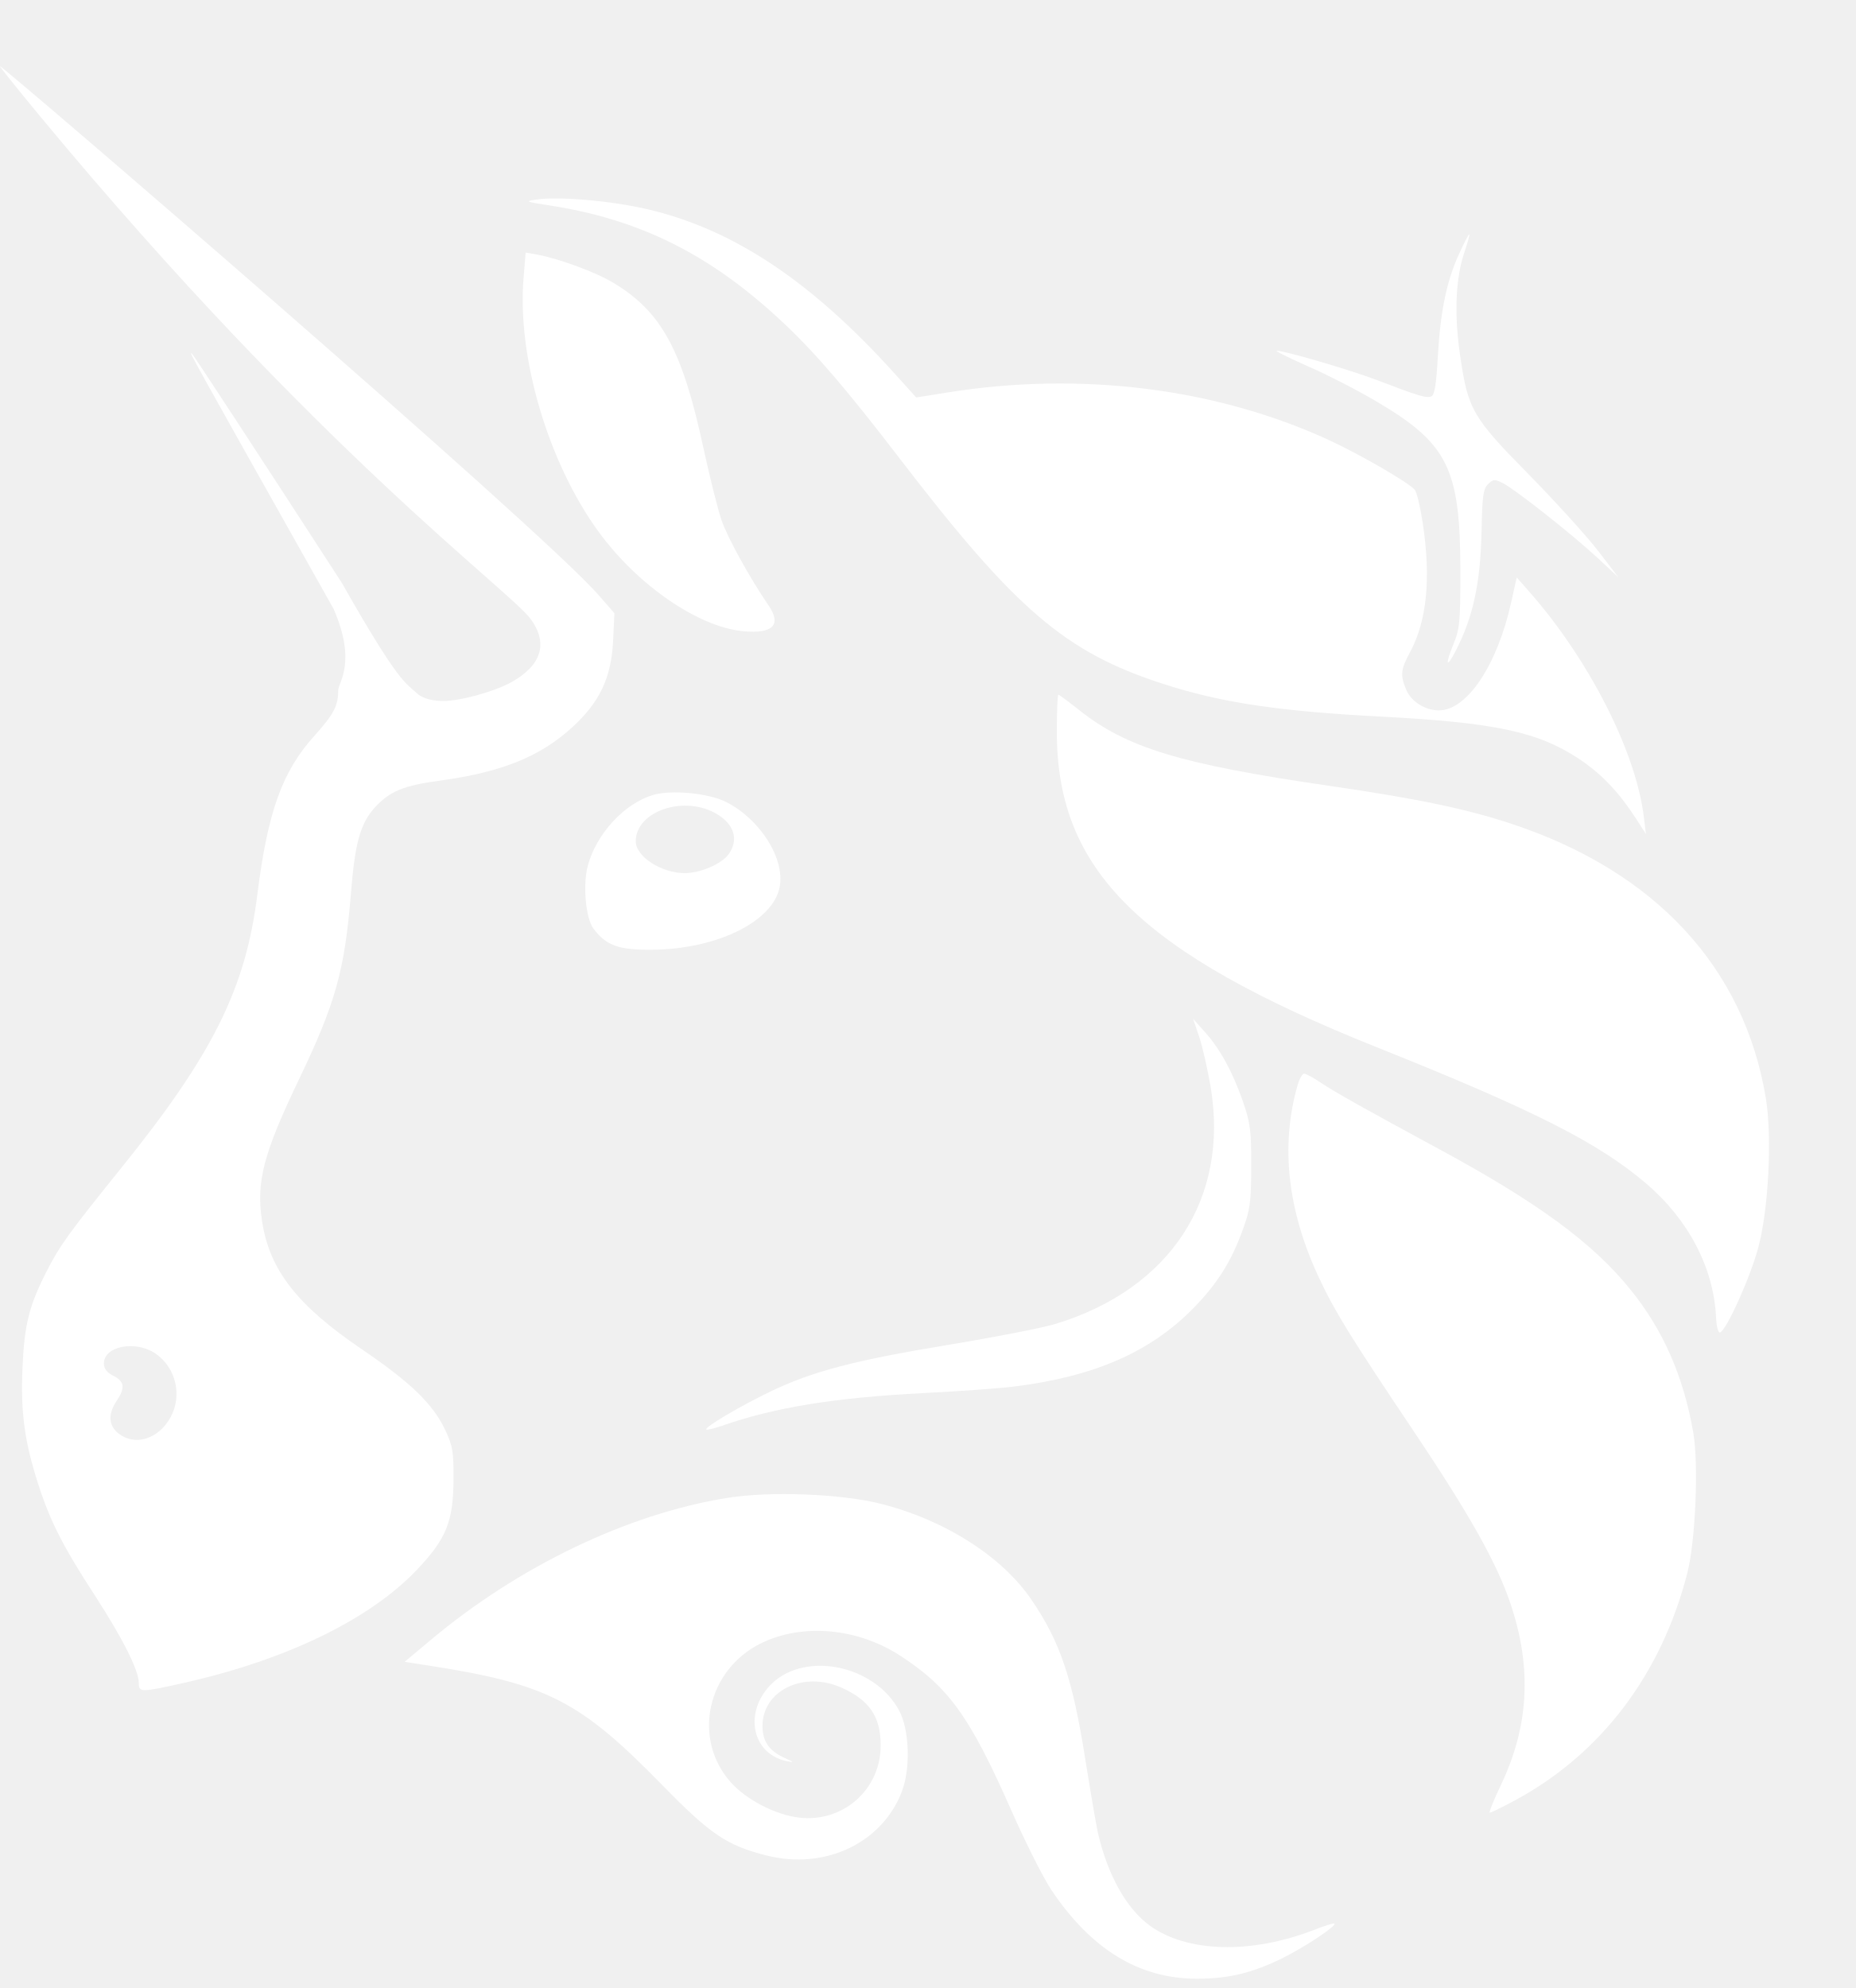
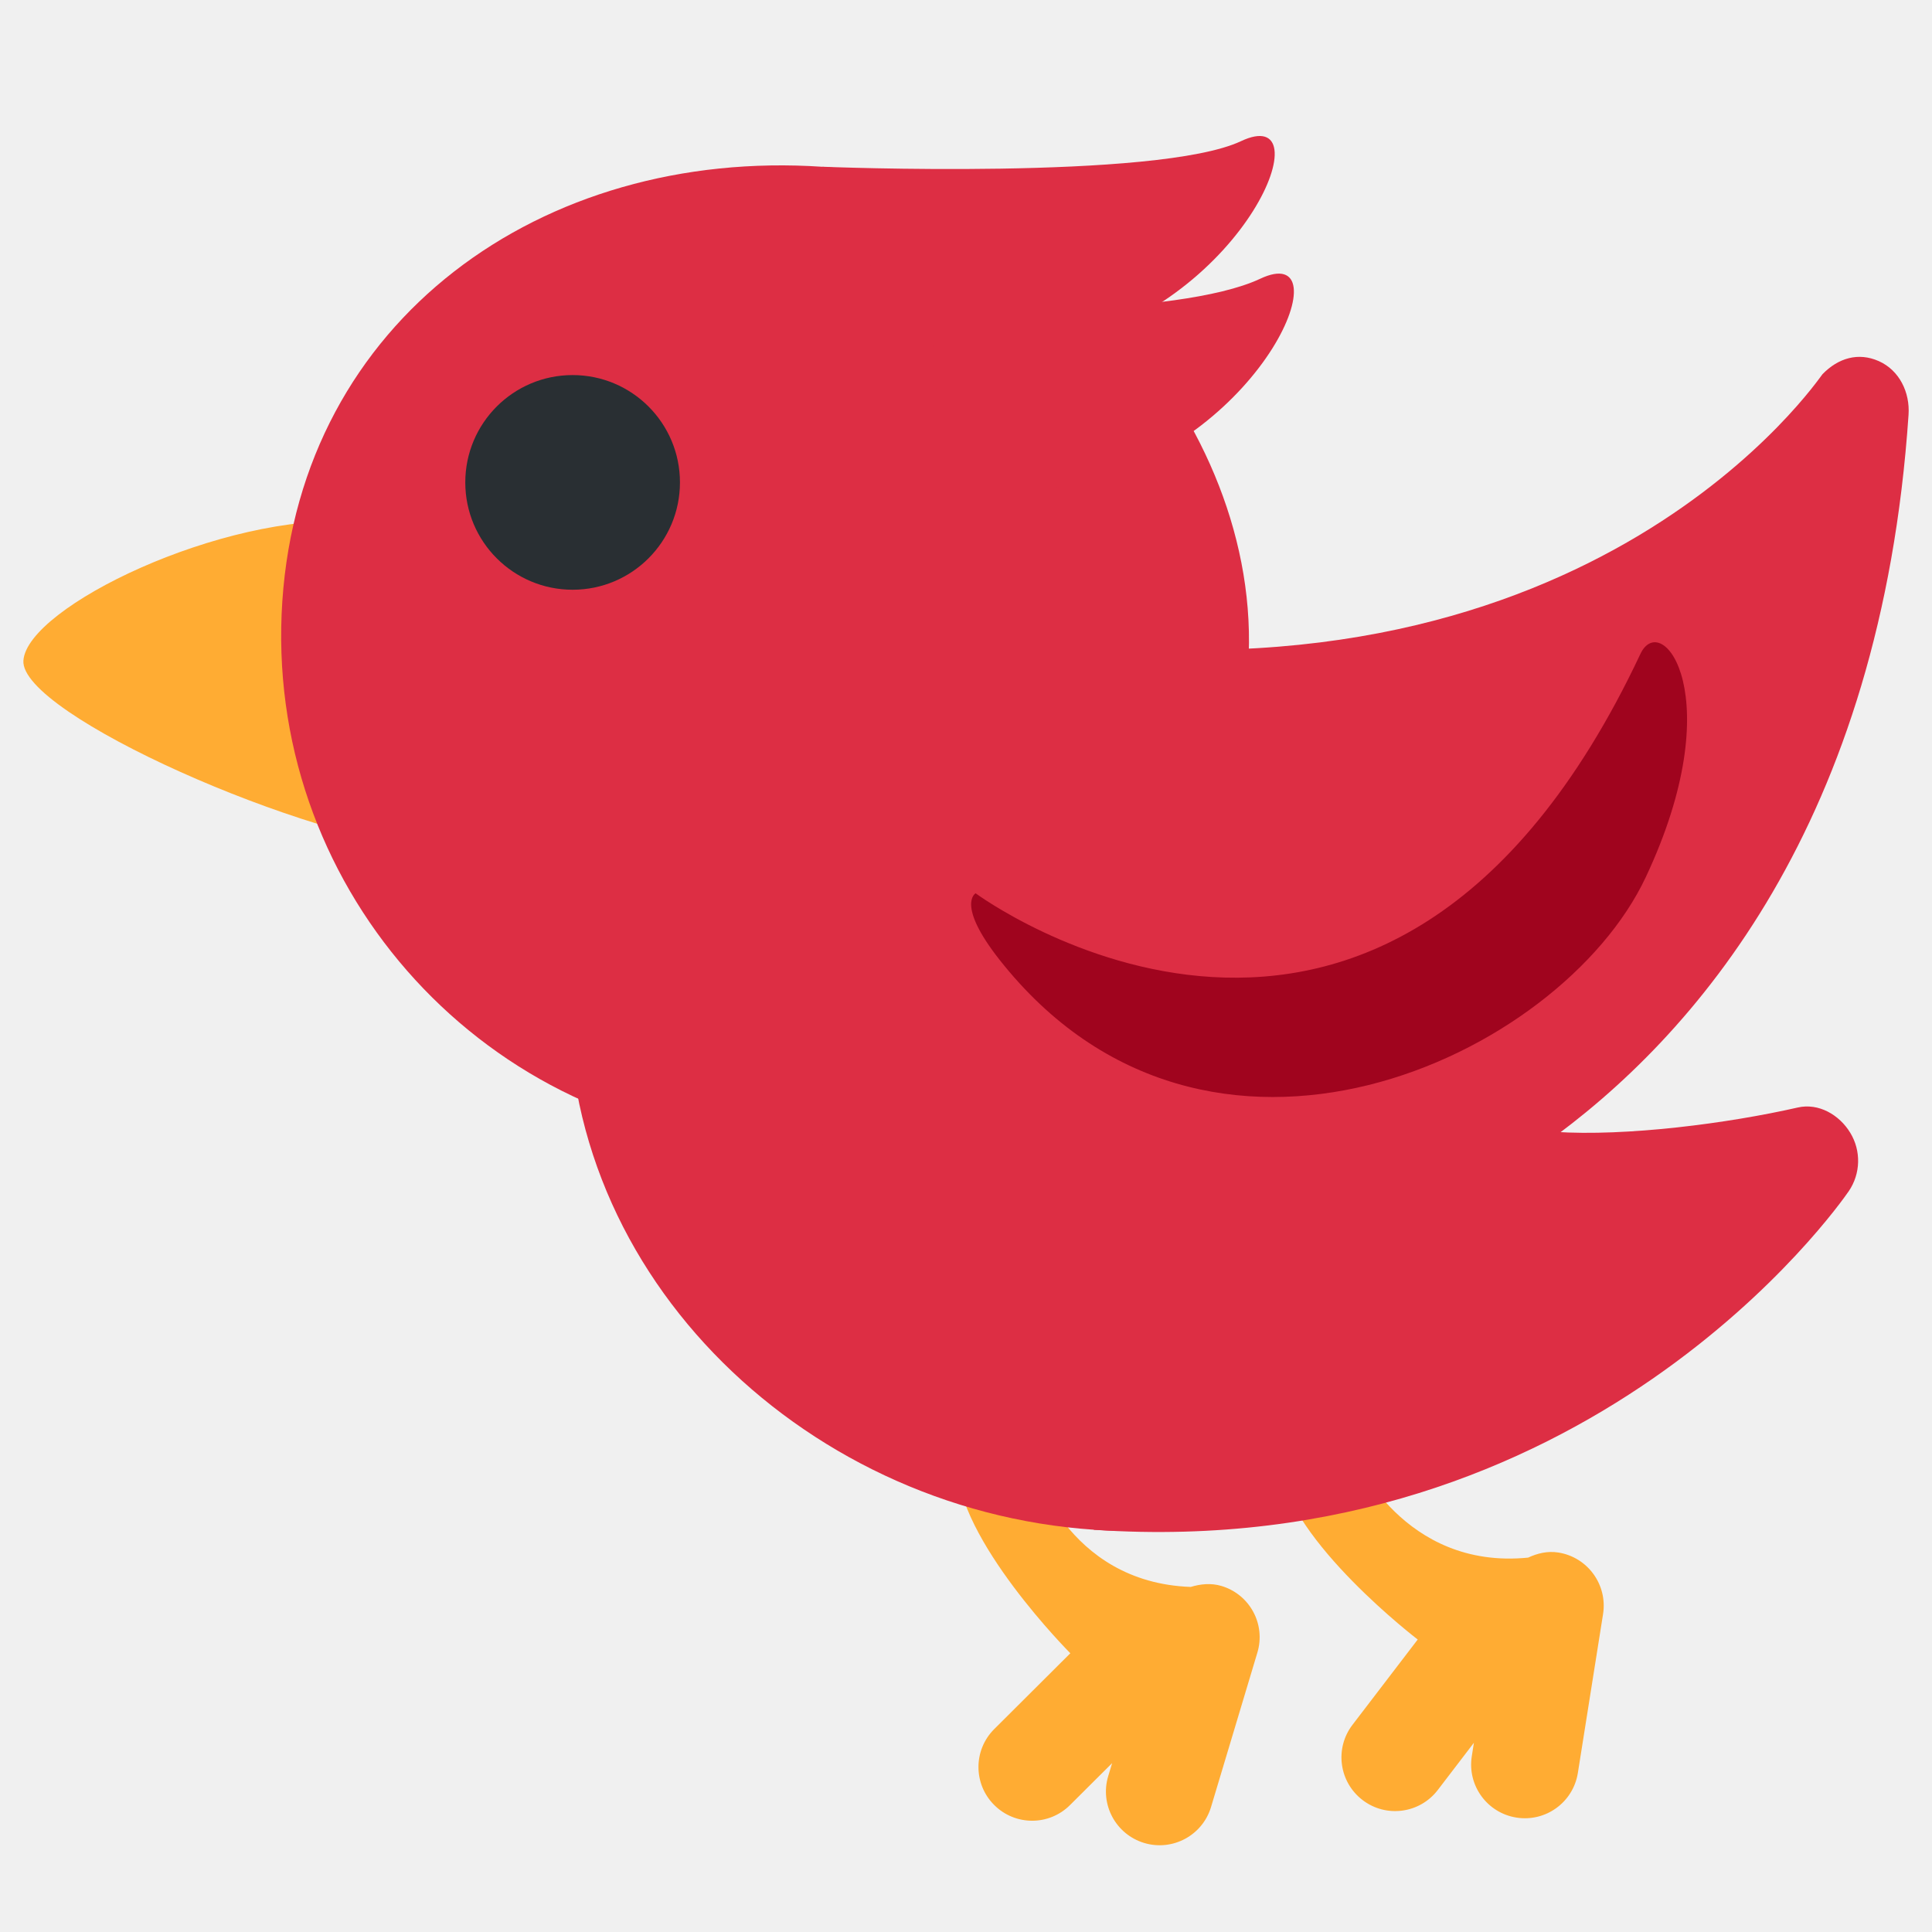
- <svg xmlns="http://www.w3.org/2000/svg" width="14" height="15" viewBox="0 0 14 15" fill="none">
-   <path d="M4.152 1.551C3.964 1.522 3.956 1.519 4.045 1.506C4.214 1.48 4.615 1.515 4.891 1.58C5.535 1.732 6.121 2.122 6.747 2.815L6.913 2.999L7.151 2.961C8.153 2.801 9.172 2.928 10.024 3.319C10.259 3.427 10.629 3.641 10.675 3.696C10.69 3.714 10.717 3.827 10.735 3.947C10.798 4.365 10.767 4.684 10.638 4.923C10.568 5.053 10.564 5.094 10.611 5.206C10.649 5.294 10.753 5.36 10.857 5.36C11.069 5.36 11.297 5.019 11.402 4.546L11.444 4.357L11.527 4.451C11.983 4.965 12.342 5.665 12.403 6.163L12.419 6.293L12.343 6.175C12.211 5.972 12.078 5.833 11.908 5.722C11.602 5.521 11.279 5.452 10.422 5.407C9.648 5.367 9.21 5.301 8.776 5.16C8.037 4.921 7.665 4.602 6.787 3.458C6.397 2.949 6.157 2.668 5.917 2.442C5.372 1.927 4.837 1.657 4.152 1.551Z" fill="white" />
-   <path d="M10.849 2.686C10.869 2.346 10.915 2.121 11.009 1.916C11.046 1.835 11.08 1.768 11.086 1.768C11.091 1.768 11.075 1.828 11.05 1.901C10.982 2.101 10.971 2.373 11.018 2.69C11.077 3.092 11.111 3.15 11.539 3.584C11.739 3.788 11.972 4.045 12.057 4.155L12.211 4.356L12.057 4.212C11.869 4.037 11.436 3.695 11.341 3.646C11.277 3.614 11.267 3.614 11.228 3.653C11.191 3.689 11.184 3.743 11.179 3.999C11.171 4.398 11.116 4.654 10.984 4.91C10.913 5.048 10.902 5.019 10.966 4.862C11.014 4.746 11.019 4.694 11.019 4.308C11.018 3.533 10.925 3.346 10.382 3.027C10.245 2.946 10.018 2.829 9.878 2.768C9.739 2.706 9.628 2.652 9.632 2.648C9.647 2.633 10.177 2.787 10.39 2.868C10.708 2.99 10.76 3.005 10.799 2.991C10.824 2.981 10.837 2.906 10.849 2.686Z" fill="white" />
-   <path d="M4.517 4.013C4.136 3.491 3.899 2.69 3.951 2.091L3.966 1.906L4.053 1.921C4.217 1.951 4.498 2.055 4.63 2.135C4.991 2.353 5.148 2.64 5.307 3.378C5.354 3.594 5.415 3.839 5.443 3.922C5.488 4.055 5.66 4.366 5.799 4.568C5.899 4.714 5.833 4.783 5.611 4.763C5.272 4.733 4.813 4.418 4.517 4.013Z" fill="white" />
-   <path d="M10.386 7.901C8.602 7.187 7.974 6.567 7.974 5.522C7.974 5.368 7.979 5.242 7.986 5.242C7.992 5.242 8.061 5.293 8.139 5.355C8.501 5.643 8.906 5.766 10.027 5.929C10.688 6.025 11.059 6.102 11.402 6.215C12.49 6.574 13.164 7.302 13.325 8.294C13.371 8.583 13.344 9.123 13.268 9.408C13.209 9.633 13.026 10.039 12.978 10.054C12.964 10.059 12.951 10.008 12.948 9.938C12.93 9.566 12.74 9.203 12.422 8.931C12.06 8.622 11.575 8.376 10.386 7.901Z" fill="white" />
-   <path d="M9.134 8.197C9.111 8.065 9.073 7.896 9.048 7.822L9.002 7.687L9.087 7.782C9.204 7.912 9.296 8.079 9.375 8.302C9.434 8.472 9.441 8.522 9.441 8.798C9.44 9.069 9.433 9.126 9.377 9.279C9.29 9.52 9.182 9.69 9.001 9.874C8.675 10.204 8.256 10.386 7.651 10.462C7.546 10.475 7.24 10.497 6.971 10.511C6.292 10.546 5.845 10.619 5.444 10.759C5.386 10.779 5.335 10.791 5.329 10.786C5.313 10.77 5.587 10.608 5.812 10.5C6.13 10.347 6.447 10.264 7.157 10.147C7.508 10.089 7.87 10.018 7.962 9.99C8.83 9.726 9.277 9.043 9.134 8.197Z" fill="white" />
-   <path d="M9.952 9.641C9.715 9.135 9.66 8.646 9.79 8.19C9.804 8.141 9.826 8.101 9.84 8.101C9.853 8.101 9.909 8.131 9.964 8.168C10.073 8.241 10.292 8.364 10.876 8.68C11.604 9.075 12.02 9.38 12.302 9.73C12.549 10.035 12.702 10.384 12.776 10.808C12.818 11.049 12.793 11.628 12.731 11.87C12.535 12.634 12.08 13.234 11.431 13.584C11.336 13.635 11.251 13.677 11.241 13.677C11.232 13.678 11.267 13.59 11.318 13.483C11.537 13.029 11.562 12.588 11.396 12.097C11.295 11.796 11.089 11.429 10.673 10.808C10.189 10.087 10.071 9.895 9.952 9.641Z" fill="white" />
-   <path d="M3.25 12.374C3.913 11.818 4.736 11.423 5.487 11.302C5.81 11.25 6.349 11.271 6.648 11.347C7.128 11.469 7.558 11.742 7.781 12.068C7.999 12.387 8.093 12.664 8.19 13.282C8.229 13.525 8.271 13.77 8.283 13.825C8.356 14.145 8.499 14.401 8.675 14.529C8.956 14.733 9.439 14.746 9.914 14.562C9.994 14.53 10.064 14.509 10.069 14.514C10.086 14.531 9.847 14.69 9.678 14.774C9.451 14.886 9.271 14.93 9.031 14.93C8.596 14.93 8.235 14.71 7.934 14.262C7.874 14.173 7.741 13.909 7.637 13.674C7.319 12.953 7.162 12.733 6.793 12.493C6.471 12.283 6.056 12.246 5.744 12.398C5.335 12.598 5.22 13.118 5.514 13.448C5.631 13.579 5.848 13.692 6.026 13.714C6.359 13.755 6.645 13.504 6.645 13.17C6.645 12.953 6.561 12.829 6.35 12.734C6.061 12.605 5.752 12.756 5.753 13.025C5.754 13.14 5.804 13.212 5.92 13.264C5.994 13.298 5.996 13.3 5.935 13.288C5.671 13.233 5.609 12.916 5.821 12.706C6.077 12.454 6.605 12.565 6.786 12.91C6.862 13.055 6.871 13.343 6.805 13.517C6.656 13.907 6.223 14.112 5.783 14C5.484 13.924 5.362 13.842 5.001 13.473C4.374 12.831 4.131 12.706 3.227 12.566L3.053 12.539L3.25 12.374Z" fill="white" />
-   <path fill-rule="evenodd" clip-rule="evenodd" d="M0.308 0.884C2.402 3.41 3.845 4.452 4.005 4.672C4.137 4.854 4.087 5.018 3.861 5.146C3.735 5.217 3.475 5.289 3.346 5.289C3.199 5.289 3.148 5.233 3.148 5.233C3.063 5.153 3.015 5.167 2.578 4.396C1.972 3.46 1.464 2.684 1.45 2.671C1.418 2.641 1.419 2.642 2.517 4.594C2.694 5.001 2.552 5.15 2.552 5.208C2.552 5.326 2.519 5.388 2.373 5.551C2.129 5.821 2.02 6.125 1.941 6.754C1.853 7.459 1.605 7.957 0.917 8.81C0.515 9.309 0.449 9.4 0.347 9.602C0.219 9.855 0.184 9.997 0.17 10.316C0.155 10.655 0.184 10.873 0.288 11.197C0.379 11.48 0.474 11.666 0.717 12.04C0.926 12.363 1.047 12.603 1.047 12.697C1.047 12.771 1.061 12.771 1.386 12.698C2.163 12.524 2.794 12.217 3.149 11.841C3.369 11.608 3.42 11.48 3.422 11.161C3.423 10.953 3.416 10.909 3.359 10.789C3.267 10.594 3.099 10.431 2.728 10.179C2.243 9.85 2.035 9.584 1.978 9.219C1.931 8.919 1.986 8.708 2.254 8.148C2.532 7.569 2.601 7.322 2.648 6.739C2.678 6.362 2.719 6.213 2.828 6.093C2.942 5.969 3.044 5.927 3.326 5.889C3.785 5.826 4.077 5.708 4.317 5.488C4.525 5.298 4.612 5.114 4.626 4.837L4.636 4.627L4.519 4.493C4.098 4.004 0.026 0.5 0 0.5C-0.005 0.5 0.133 0.673 0.308 0.884ZM1.284 10.699C1.379 10.531 1.328 10.316 1.169 10.21C1.018 10.111 0.784 10.158 0.784 10.287C0.784 10.327 0.806 10.356 0.856 10.381C0.94 10.424 0.946 10.472 0.88 10.57C0.813 10.67 0.819 10.757 0.895 10.817C1.018 10.912 1.192 10.86 1.284 10.699Z" fill="white" />
-   <path fill-rule="evenodd" clip-rule="evenodd" d="M4.925 5.999C4.71 6.064 4.501 6.291 4.436 6.529C4.396 6.674 4.419 6.929 4.478 7.007C4.574 7.134 4.666 7.168 4.917 7.166C5.407 7.163 5.833 6.954 5.883 6.692C5.923 6.478 5.736 6.181 5.478 6.051C5.345 5.984 5.062 5.957 4.925 5.999ZM5.499 6.444C5.574 6.337 5.541 6.222 5.412 6.144C5.168 5.995 4.797 6.118 4.797 6.348C4.797 6.463 4.99 6.588 5.167 6.588C5.285 6.588 5.446 6.518 5.499 6.444Z" fill="white" />
+ <svg xmlns="http://www.w3.org/2000/svg" viewBox="0 0 36 36">
+   <path fill="#FFAC33" d="M8.916 12.88c-.111 1.652 1.768 3.126-.712 2.959-2.48-.167-7.836-2.533-7.768-3.53s3.708-2.757 6.188-2.59c2.48.166 2.404 1.508 2.292 3.161zm20.122 16.049c-.202-.032-.392.015-.564.095-2.325.232-3.225-1.885-3.225-1.885-.439-.336-.981-2.009-1.589-1.215l.187 1.402c.187 1.402 2.57 3.224 2.57 3.224l-1.215 1.589c-.336.439-.252 1.066.187 1.402.439.336 1.066.252 1.402-.187l.673-.88-.039.249c-.087.546.285 1.058.831 1.145.546.087 1.058-.285 1.145-.831l.47-2.963c.085-.546-.287-1.058-.833-1.145zm-6.278.623c-.196-.058-.39-.037-.572.018-2.335-.082-2.944-2.3-2.944-2.3-.39-.392-.703-2.123-1.412-1.417l-.003 1.414c-.003 1.414 2.115 3.539 2.115 3.539l-1.417 1.412c-.392.39-.393 1.023-.003 1.414.39.392 1.023.393 1.414.003l.785-.782-.073.242c-.159.529.141 1.086.67 1.246.529.159 1.087-.141 1.246-.67l.862-2.873c.162-.53-.138-1.087-.668-1.246z" />
+   <path fill="#DD2E44" d="M35.009 6.729c-.383-.17-.758-.057-1.05.244-.054.056-4.225 6.306-14.532 4.944-.34-.045 3.139 11.968 3.199 11.962.124-.014 3.07-.368 6.14-2.553 2.818-2.005 6.284-5.991 6.797-13.598.028-.418-.171-.828-.554-.999z" />
+   <path fill="#DD2E44" d="M34.477 21.108c-.204-.336-.59-.56-.979-.471-1.293.295-3.197.543-4.53.453-6.357-.428-9.361-4.129-9.392-4.16-.275-.282.466 11.552.816 11.576 9.194.62 13.862-6.027 14.057-6.31.222-.326.233-.751.028-1.088z" />
+   <path fill="#DD2E44" d="M24.586 19.016c-.371 5.51 1.316 9.861-4.194 9.489-5.51-.371-10.145-4.92-9.774-10.431s14.34-4.568 13.968.942z" />
+   <path fill="#DD2E44" d="M23.257 12.412c-.353 5.235-3.922 9.257-9.156 8.904-5.235-.353-9.193-4.882-8.84-10.117.353-5.235 4.832-8.444 10.067-8.091 4.001.269 8.24 4.683 7.929 9.304z" />
+   <circle fill="#292F33" cx="10.67" cy="8.989" r="2" />
+   <path fill="#A0041E" d="M18.179 16.645s7.63 5.648 12.387-4.459c.396-.842 1.685.793.099 4.162s-8.175 6.44-12.04 1.536c-.815-1.035-.446-1.239-.446-1.239z" />
+   <path fill="#DD2E44" d="M15.327 3.107s6.246.254 7.798-.477.136 2.932-3.262 3.789-4.536-3.312-4.536-3.312z" />
+   <path fill="#DD2E44" d="M17.428 5.788s4.501.136 6.054-.594.136 2.932-3.262 3.789c-3.399.857-2.792-3.195-2.792-3.195z" />
</svg>
